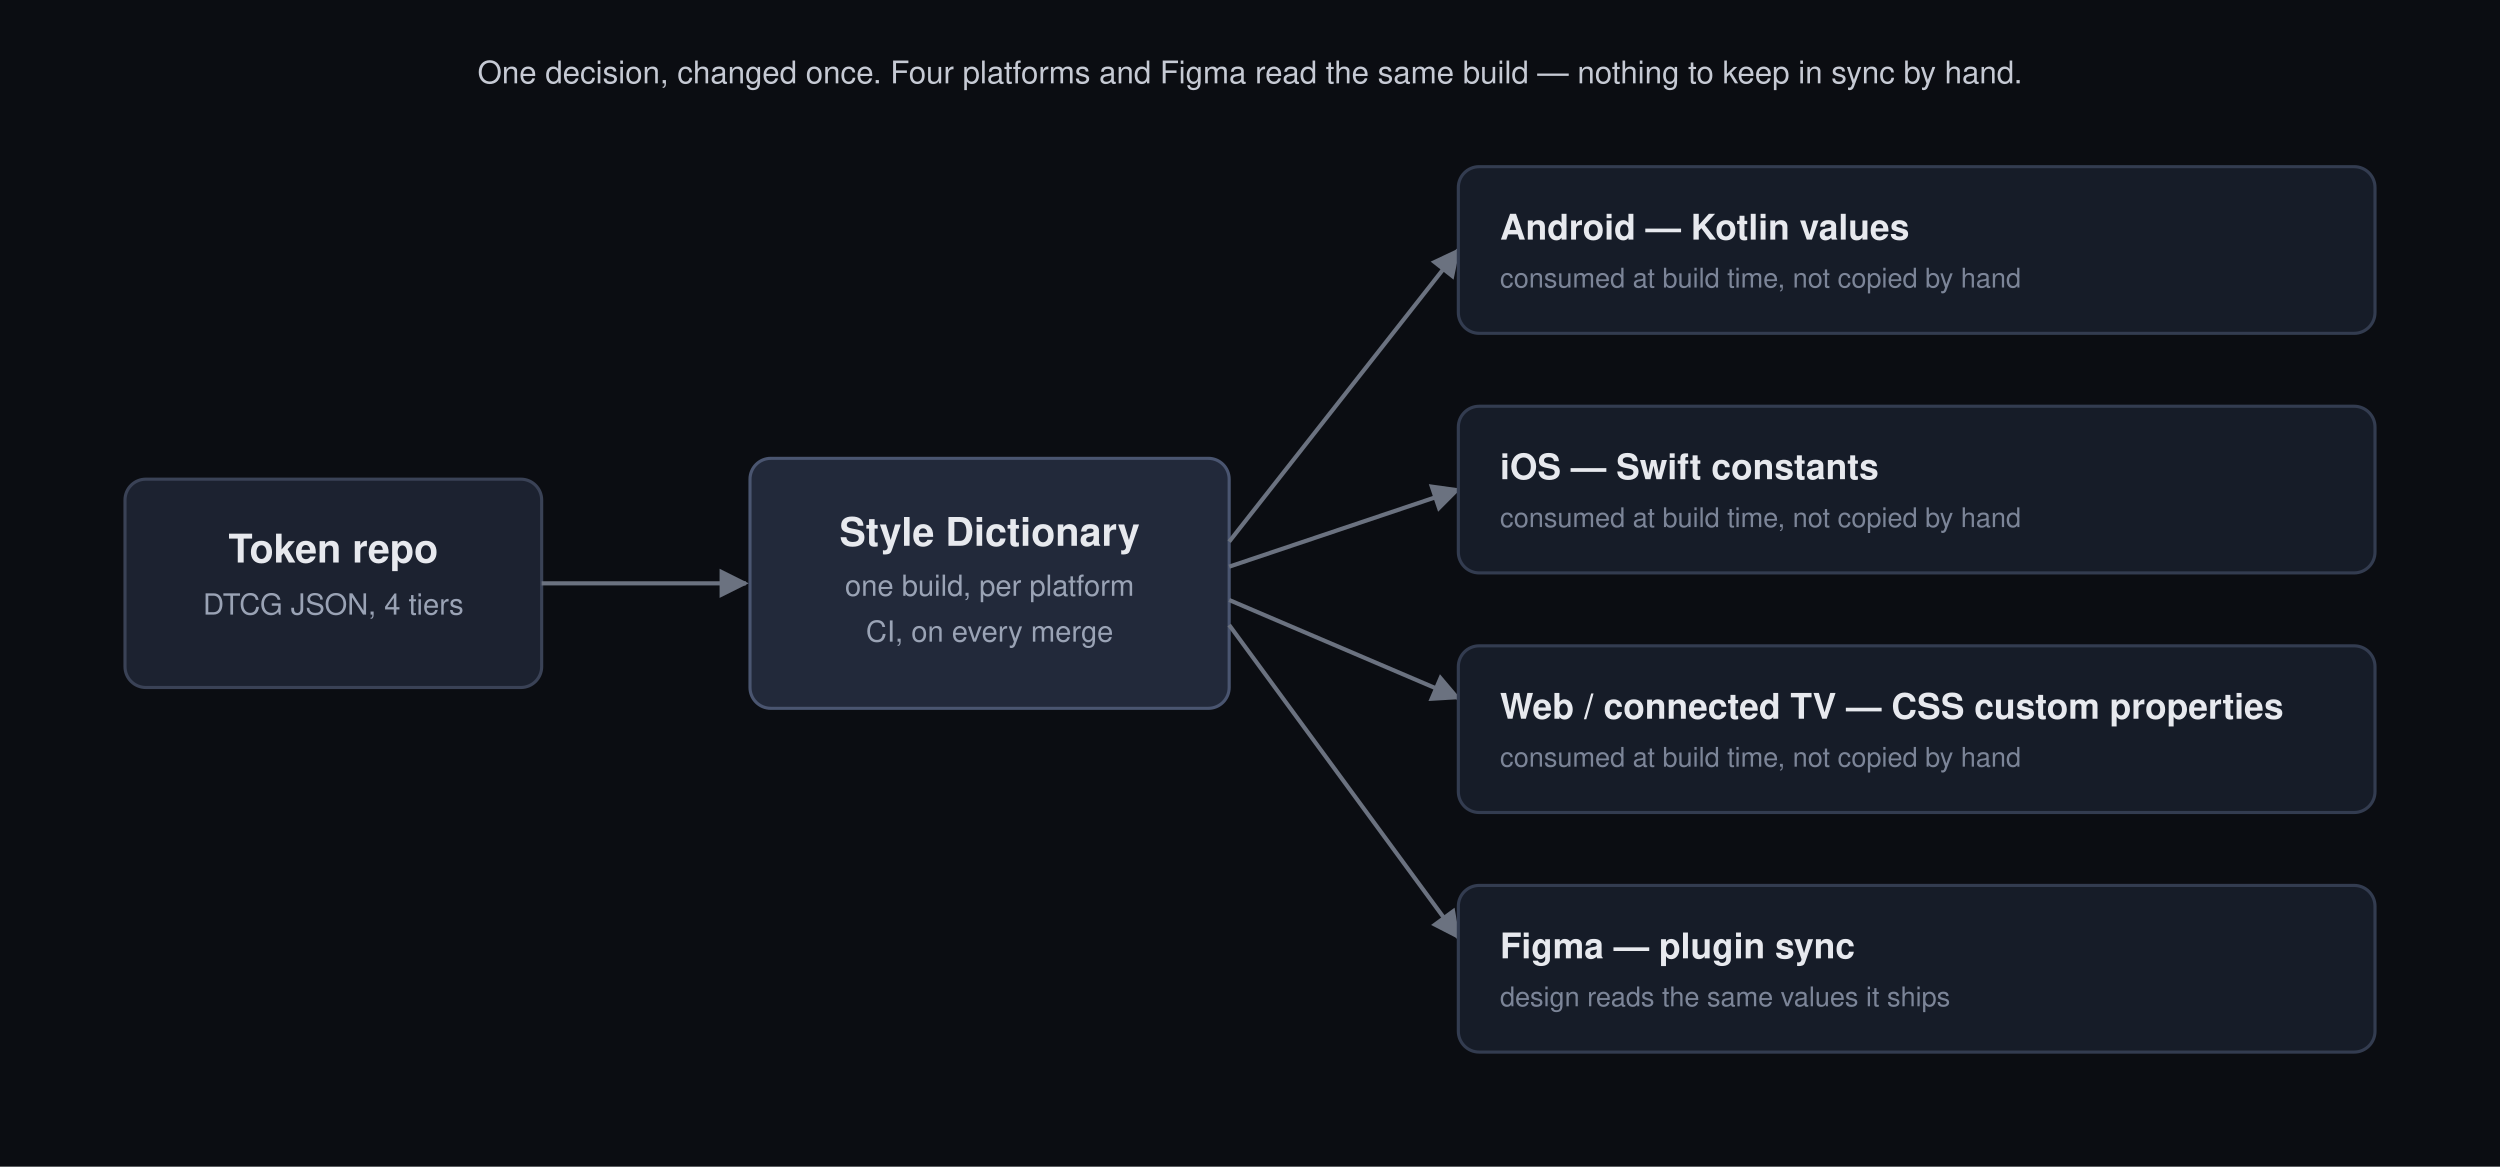
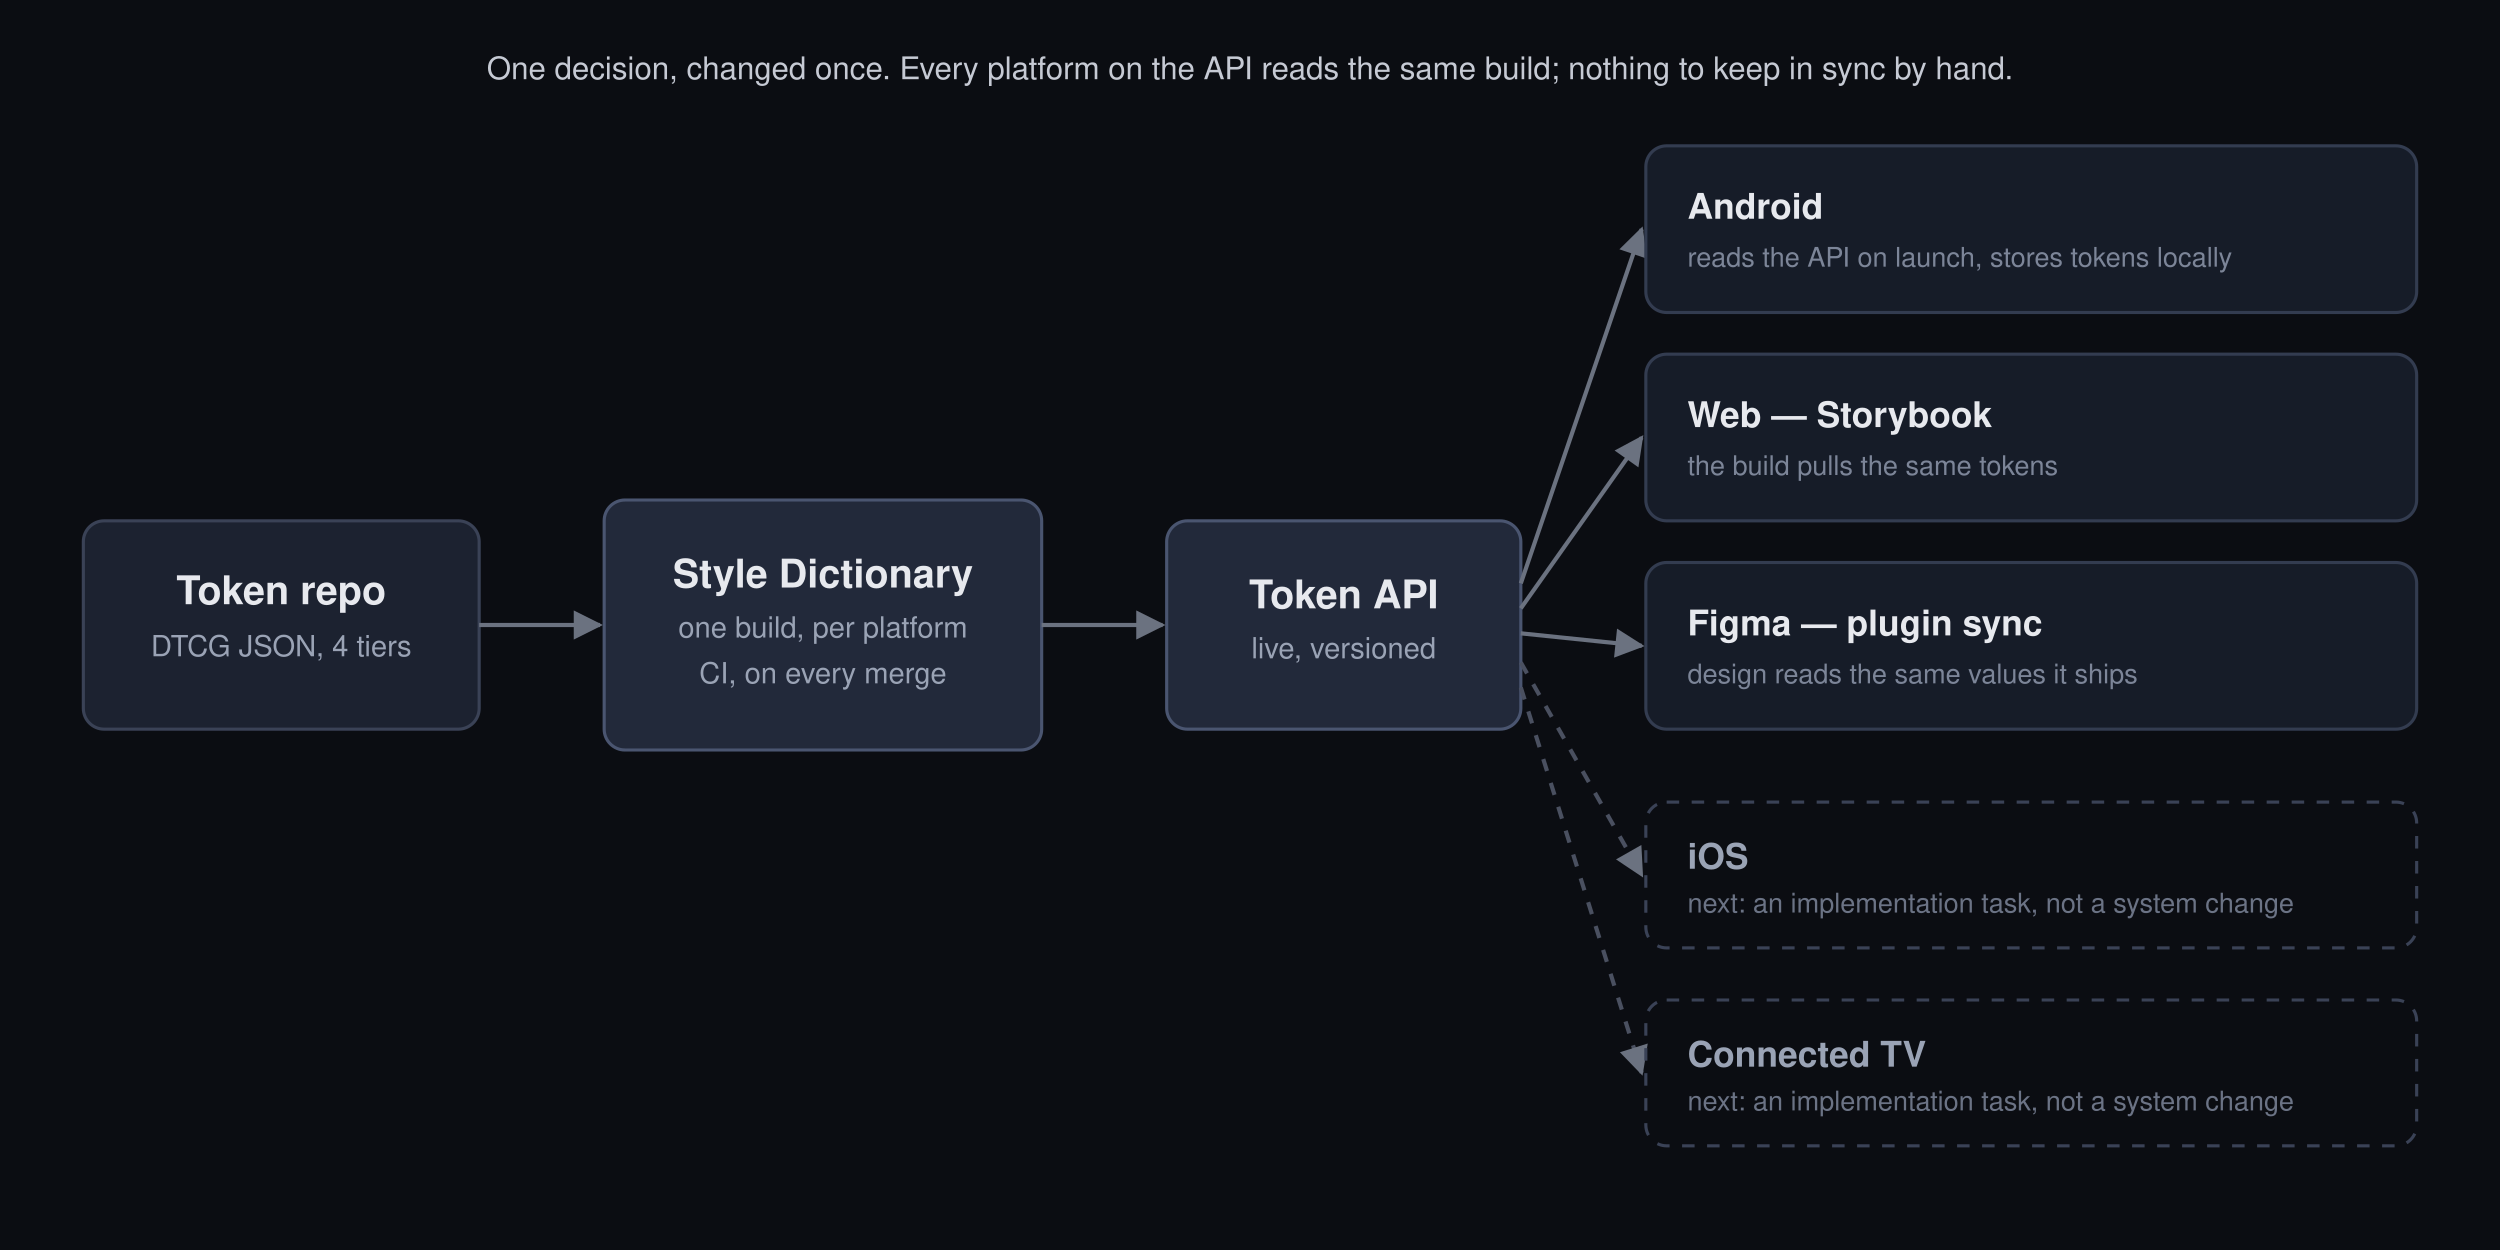
- <svg xmlns="http://www.w3.org/2000/svg" width="1200" height="560" viewBox="0 0 1200 560" role="img" aria-label="Diagram: one token repository flows through Style Dictionary and out to Android, iOS, web and the Figma plugin. Four platforms consume the same source instead of drifting from a shared library reference.">
+ <svg xmlns="http://www.w3.org/2000/svg" width="1200" height="600" viewBox="0 0 1200 600" role="img" aria-label="Diagram: one token repository is built by Style Dictionary in CI and served by a token API. Android reads the API on launch, the web build pulls the same tokens into Storybook, and Figma syncs through a plugin. iOS and connected TV are drawn dashed: reaching them is an implementation task, not a system change.">
  <defs>
    <marker id="arrow" viewBox="0 0 10 10" refX="9" refY="5" markerWidth="7" markerHeight="7" orient="auto-start-reverse">
      <path d="M0,0 L10,5 L0,10 z" fill="#6b7280" />
    </marker>
  </defs>
-   <rect width="1200" height="560" fill="#0b0d12" />
-   <rect x="60" y="230" width="200" height="100" rx="10" fill="#1c2230" stroke="#3a4256" stroke-width="1.5" />
-   <text x="160" y="270" text-anchor="middle" fill="#e7e9ee" font-family="Helvetica, Arial, sans-serif" font-size="19" font-weight="600">Token repo</text>
-   <text x="160" y="295" text-anchor="middle" fill="#9aa3b5" font-family="Helvetica, Arial, sans-serif" font-size="14">DTCG JSON, 4 tiers</text>
-   <line x1="260" y1="280" x2="358" y2="280" stroke="#6b7280" stroke-width="2" marker-end="url(#arrow)" />
-   <rect x="360" y="220" width="230" height="120" rx="10" fill="#22293a" stroke="#4a5570" stroke-width="1.5" />
-   <text x="475" y="262" text-anchor="middle" fill="#e7e9ee" font-family="Helvetica, Arial, sans-serif" font-size="19" font-weight="600">Style Dictionary</text>
-   <text x="475" y="286" text-anchor="middle" fill="#9aa3b5" font-family="Helvetica, Arial, sans-serif" font-size="14">one build, per platform</text>
-   <text x="475" y="308" text-anchor="middle" fill="#9aa3b5" font-family="Helvetica, Arial, sans-serif" font-size="14">CI, on every merge</text>
-   <line x1="590" y1="260" x2="700" y2="120" stroke="#6b7280" stroke-width="2" marker-end="url(#arrow)" />
-   <line x1="590" y1="272" x2="700" y2="235" stroke="#6b7280" stroke-width="2" marker-end="url(#arrow)" />
-   <line x1="590" y1="288" x2="700" y2="335" stroke="#6b7280" stroke-width="2" marker-end="url(#arrow)" />
-   <line x1="590" y1="300" x2="700" y2="450" stroke="#6b7280" stroke-width="2" marker-end="url(#arrow)" />
+   <rect width="1200" height="600" fill="#0b0d12" />
  <g font-family="Helvetica, Arial, sans-serif">
-     <rect x="700" y="80" width="440" height="80" rx="10" fill="#161c28" stroke="#333c50" stroke-width="1.5" />
-     <text x="720" y="115" fill="#e7e9ee" font-size="17" font-weight="600">Android — Kotlin values</text>
-     <text x="720" y="138" fill="#7c8598" font-size="13">consumed at build time, not copied by hand</text>
-     <rect x="700" y="195" width="440" height="80" rx="10" fill="#161c28" stroke="#333c50" stroke-width="1.5" />
-     <text x="720" y="230" fill="#e7e9ee" font-size="17" font-weight="600">iOS — Swift constants</text>
-     <text x="720" y="253" fill="#7c8598" font-size="13">consumed at build time, not copied by hand</text>
-     <rect x="700" y="310" width="440" height="80" rx="10" fill="#161c28" stroke="#333c50" stroke-width="1.5" />
-     <text x="720" y="345" fill="#e7e9ee" font-size="17" font-weight="600">Web / connected TV — CSS custom properties</text>
-     <text x="720" y="368" fill="#7c8598" font-size="13">consumed at build time, not copied by hand</text>
-     <rect x="700" y="425" width="440" height="80" rx="10" fill="#161c28" stroke="#333c50" stroke-width="1.5" />
-     <text x="720" y="460" fill="#e7e9ee" font-size="17" font-weight="600">Figma — plugin sync</text>
-     <text x="720" y="483" fill="#7c8598" font-size="13">design reads the same values it ships</text>
+     <rect x="40" y="250" width="190" height="100" rx="10" fill="#1c2230" stroke="#3a4256" stroke-width="1.5" />
+     <text x="135" y="290" text-anchor="middle" fill="#e7e9ee" font-size="19" font-weight="600">Token repo</text>
+     <text x="135" y="315" text-anchor="middle" fill="#9aa3b5" font-size="14">DTCG JSON, 4 tiers</text>
+     <line x1="230" y1="300" x2="288" y2="300" stroke="#6b7280" stroke-width="2" marker-end="url(#arrow)" />
+     <rect x="290" y="240" width="210" height="120" rx="10" fill="#22293a" stroke="#4a5570" stroke-width="1.5" />
+     <text x="395" y="282" text-anchor="middle" fill="#e7e9ee" font-size="19" font-weight="600">Style Dictionary</text>
+     <text x="395" y="306" text-anchor="middle" fill="#9aa3b5" font-size="14">one build, per platform</text>
+     <text x="395" y="328" text-anchor="middle" fill="#9aa3b5" font-size="14">CI, on every merge</text>
+     <line x1="500" y1="300" x2="558" y2="300" stroke="#6b7280" stroke-width="2" marker-end="url(#arrow)" />
+     <rect x="560" y="250" width="170" height="100" rx="10" fill="#22293a" stroke="#4a5570" stroke-width="1.5" />
+     <text x="645" y="292" text-anchor="middle" fill="#e7e9ee" font-size="19" font-weight="600">Token API</text>
+     <text x="645" y="316" text-anchor="middle" fill="#9aa3b5" font-size="14">live, versioned</text>
+     <line x1="730" y1="280" x2="788" y2="110" stroke="#6b7280" stroke-width="2" marker-end="url(#arrow)" />
+     <line x1="730" y1="292" x2="788" y2="210" stroke="#6b7280" stroke-width="2" marker-end="url(#arrow)" />
+     <line x1="730" y1="304" x2="788" y2="310" stroke="#6b7280" stroke-width="2" marker-end="url(#arrow)" />
+     <rect x="790" y="70" width="370" height="80" rx="10" fill="#161c28" stroke="#333c50" stroke-width="1.5" />
+     <text x="810" y="105" fill="#e7e9ee" font-size="17" font-weight="600">Android</text>
+     <text x="810" y="128" fill="#7c8598" font-size="13">reads the API on launch, stores tokens locally</text>
+     <rect x="790" y="170" width="370" height="80" rx="10" fill="#161c28" stroke="#333c50" stroke-width="1.5" />
+     <text x="810" y="205" fill="#e7e9ee" font-size="17" font-weight="600">Web — Storybook</text>
+     <text x="810" y="228" fill="#7c8598" font-size="13">the build pulls the same tokens</text>
+     <rect x="790" y="270" width="370" height="80" rx="10" fill="#161c28" stroke="#333c50" stroke-width="1.5" />
+     <text x="810" y="305" fill="#e7e9ee" font-size="17" font-weight="600">Figma — plugin sync</text>
+     <text x="810" y="328" fill="#7c8598" font-size="13">design reads the same values it ships</text>
+     <line x1="730" y1="318" x2="788" y2="420" stroke="#4a5060" stroke-width="2" stroke-dasharray="6 6" marker-end="url(#arrow)" />
+     <line x1="730" y1="330" x2="788" y2="515" stroke="#4a5060" stroke-width="2" stroke-dasharray="6 6" marker-end="url(#arrow)" />
+     <rect x="790" y="385" width="370" height="70" rx="10" fill="none" stroke="#3a4256" stroke-width="1.5" stroke-dasharray="6 6" />
+     <text x="810" y="417" fill="#9aa3b5" font-size="17" font-weight="600">iOS</text>
+     <text x="810" y="438" fill="#6b7385" font-size="13">next: an implementation task, not a system change</text>
+     <rect x="790" y="480" width="370" height="70" rx="10" fill="none" stroke="#3a4256" stroke-width="1.5" stroke-dasharray="6 6" />
+     <text x="810" y="512" fill="#9aa3b5" font-size="17" font-weight="600">Connected TV</text>
+     <text x="810" y="533" fill="#6b7385" font-size="13">next: an implementation task, not a system change</text>
+     <text x="600" y="38" text-anchor="middle" fill="#c6cad4" font-size="15">One decision, changed once. Every platform on the API reads the same build; nothing to keep in sync by hand.</text>
  </g>
-   <text x="600" y="40" text-anchor="middle" fill="#c6cad4" font-family="Helvetica, Arial, sans-serif" font-size="15">
-     One decision, changed once. Four platforms and Figma read the same build — nothing to keep in sync by hand.
-   </text>
</svg>
